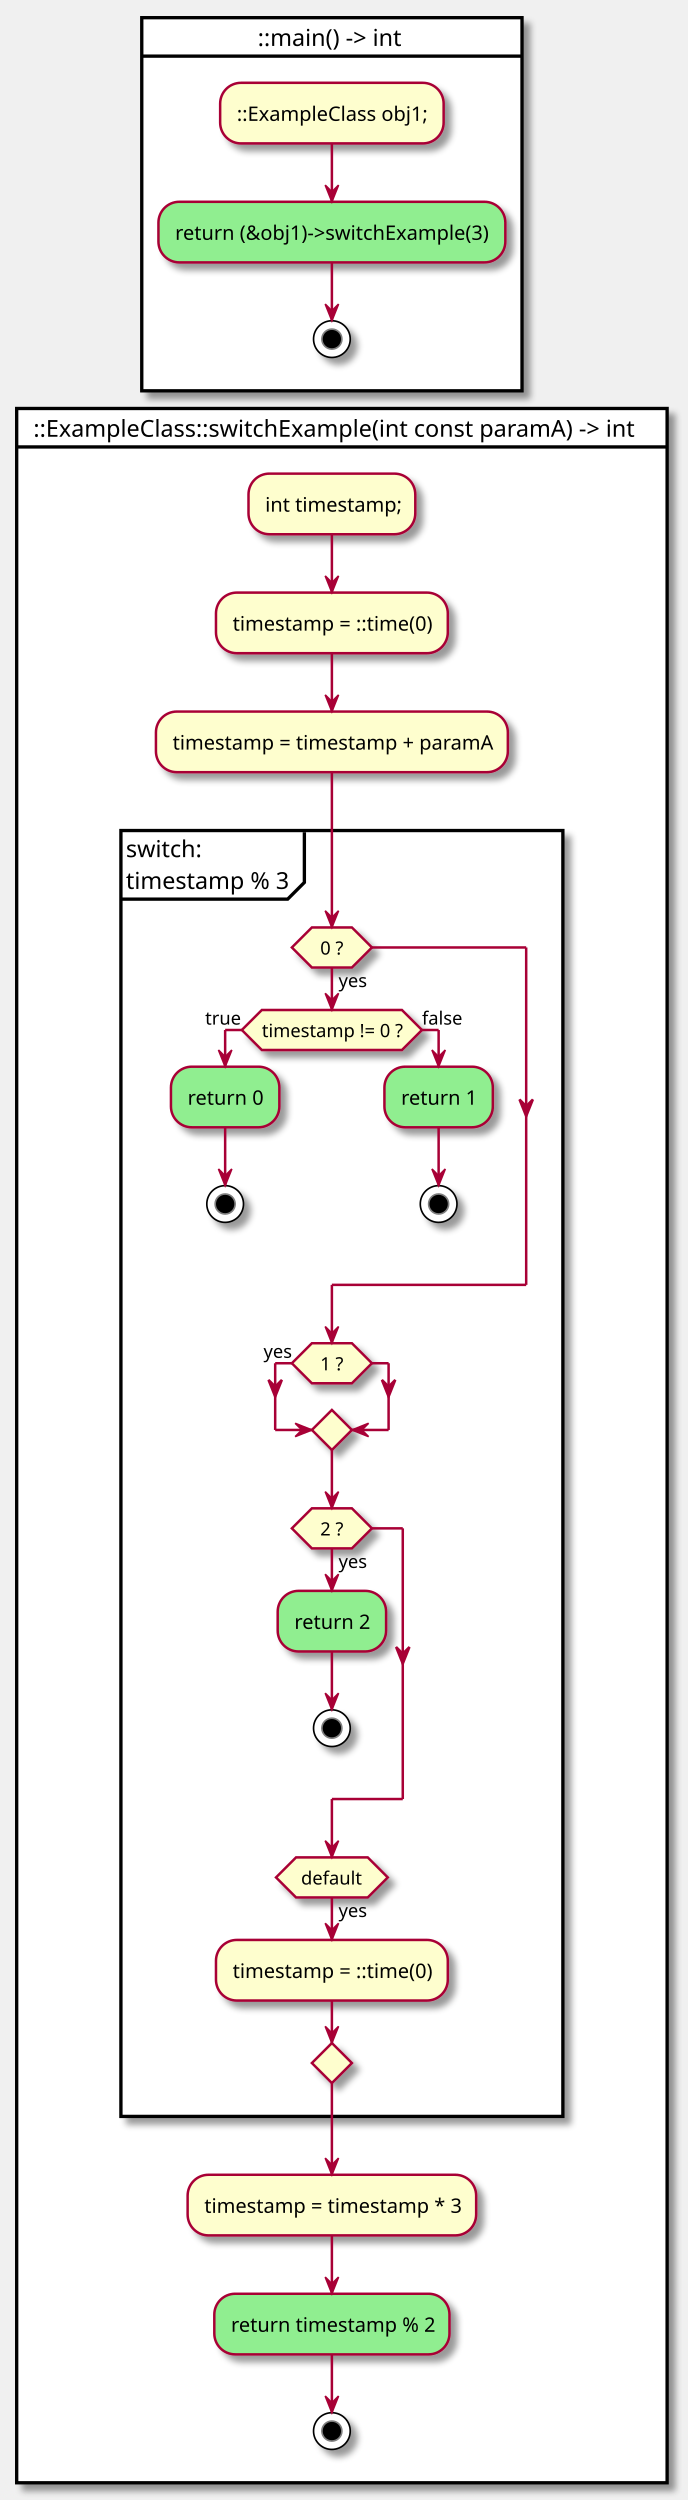
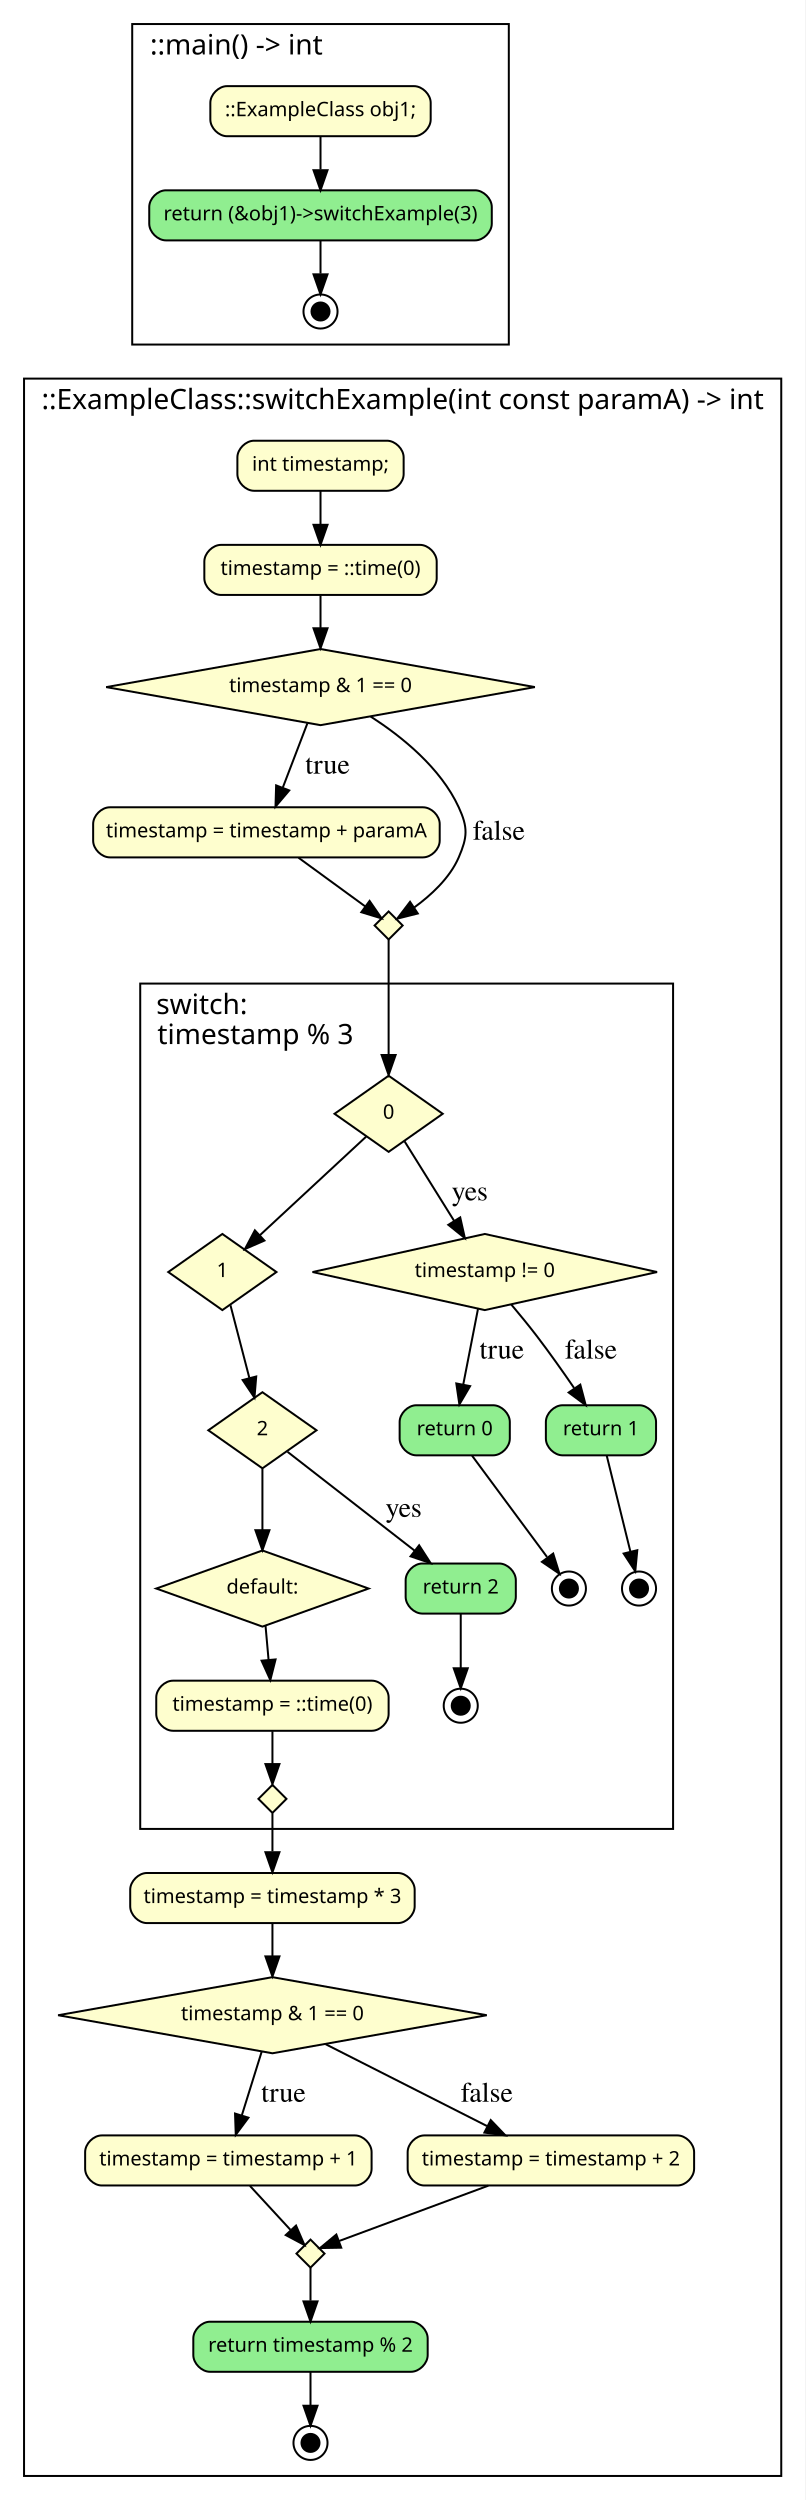
- <svg xmlns="http://www.w3.org/2000/svg" contentScriptType="application/ecmascript" contentStyleType="text/css" height="1499px" preserveAspectRatio="none" style="width:412px;height:1499px;" version="1.1" viewBox="0 0 412 1499" width="412px" zoomAndPan="magnify">
-   <defs>
-     <filter height="300%" id="f9vciti1nt703" width="300%" x="-1" y="-1">
-       <feGaussianBlur result="blurOut" stdDeviation="2.0" />
-       <feColorMatrix in="blurOut" result="blurOut2" type="matrix" values="0 0 0 0 0 0 0 0 0 0 0 0 0 0 0 0 0 0 .4 0" />
-       <feOffset dx="4.0" dy="4.0" in="blurOut2" result="blurOut3" />
-       <feBlend in="SourceGraphic" in2="blurOut3" mode="normal" />
-     </filter>
-   </defs>
-   <g>
-     <rect fill="#FFFFFF" filter="url(#f9vciti1nt703)" height="223.728" style="stroke: #000000; stroke-width: 2.0;" width="228" x="85" y="10.6" />
-     <line style="stroke: #000000; stroke-width: 2.0;" x1="85" x2="313" y1="33.657" y2="33.657" />
-     <text fill="#000000" font-family="sans-serif" font-size="14" lengthAdjust="spacingAndGlyphs" textLength="89" x="154.5" y="27.558">::main() -&gt; int</text>
-     <rect fill="#FEFECE" filter="url(#f9vciti1nt703)" height="36.335" rx="12.5" ry="12.5" style="stroke: #A80036; stroke-width: 1.5;" width="134" x="132" y="49.657" />
-     <text fill="#000000" font-family="sans-serif" font-size="12" lengthAdjust="spacingAndGlyphs" textLength="114" x="142" y="72.478">::ExampleClass obj1;</text>
-     <rect fill="#90EE90" filter="url(#f9vciti1nt703)" height="36.335" rx="12.5" ry="12.5" style="stroke: #A80036; stroke-width: 1.5;" width="208" x="95" y="120.992" />
-     <text fill="#000000" font-family="sans-serif" font-size="12" lengthAdjust="spacingAndGlyphs" textLength="188" x="105" y="143.813">return (&amp;obj1)-&gt;switchExample(3)</text>
-     <ellipse cx="199" cy="203.327" fill="#FFFFFF" filter="url(#f9vciti1nt703)" rx="11" ry="11" style="stroke: #000000; stroke-width: 1.0;" />
-     <ellipse cx="199" cy="203.327" fill="#000000" rx="6" ry="6" style="stroke: #7F7F7F; stroke-width: 1.0;" />
-     <rect fill="#FFFFFF" filter="url(#f9vciti1nt703)" height="1243.743" style="stroke: #000000; stroke-width: 2.0;" width="390" x="10" y="244.927" />
-     <line style="stroke: #000000; stroke-width: 2.0;" x1="10" x2="400" y1="267.985" y2="267.985" />
-     <text fill="#000000" font-family="sans-serif" font-size="14" lengthAdjust="spacingAndGlyphs" textLength="370" x="20" y="261.885">::ExampleClass::switchExample(int const paramA) -&gt; int</text>
-     <rect fill="#FEFECE" filter="url(#f9vciti1nt703)" height="36.335" rx="12.5" ry="12.5" style="stroke: #A80036; stroke-width: 1.5;" width="100" x="149" y="283.985" />
-     <text fill="#000000" font-family="sans-serif" font-size="12" lengthAdjust="spacingAndGlyphs" textLength="80" x="159" y="306.805">int timestamp;</text>
-     <rect fill="#FEFECE" filter="url(#f9vciti1nt703)" height="36.335" rx="12.5" ry="12.5" style="stroke: #A80036; stroke-width: 1.5;" width="139" x="129.5" y="355.32" />
-     <text fill="#000000" font-family="sans-serif" font-size="12" lengthAdjust="spacingAndGlyphs" textLength="119" x="139.5" y="378.141">timestamp = ::time(0)</text>
-     <rect fill="#FEFECE" filter="url(#f9vciti1nt703)" height="36.335" rx="12.5" ry="12.5" style="stroke: #A80036; stroke-width: 1.5;" width="211" x="93.5" y="426.655" />
-     <text fill="#000000" font-family="sans-serif" font-size="12" lengthAdjust="spacingAndGlyphs" textLength="191" x="103.5" y="449.476">timestamp = timestamp + paramA</text>
-     <rect fill="#FFFFFF" filter="url(#f9vciti1nt703)" height="771.01" style="stroke: #000000; stroke-width: 2.0;" width="265" x="72.5" y="497.99" />
-     <path d="M182.5,498.99 L182.5,529.105 L172.5,539.105 L72.5,539.105 " fill="none" style="stroke: #000000; stroke-width: 2.0;" />
-     <text fill="#000000" font-family="sans-serif" font-size="14" lengthAdjust="spacingAndGlyphs" textLength="47" x="75.5" y="513.947">switch:</text>
-     <text fill="#000000" font-family="sans-serif" font-size="14" lengthAdjust="spacingAndGlyphs" textLength="100" x="75.5" y="533.005">timestamp % 3</text>
-     <polygon fill="#FEFECE" filter="url(#f9vciti1nt703)" points="157,605.586,241,605.586,253,617.586,241,629.586,157,629.586,145,617.586,157,605.586" style="stroke: #A80036; stroke-width: 1.5;" />
-     <text fill="#000000" font-family="sans-serif" font-size="11" lengthAdjust="spacingAndGlyphs" textLength="84" x="157" y="621.849">timestamp != 0 ?</text>
-     <text fill="#000000" font-family="sans-serif" font-size="11" lengthAdjust="spacingAndGlyphs" textLength="22" x="123" y="614.367">true</text>
-     <text fill="#000000" font-family="sans-serif" font-size="11" lengthAdjust="spacingAndGlyphs" textLength="24" x="253" y="614.367">false</text>
-     <rect fill="#90EE90" filter="url(#f9vciti1nt703)" height="36.335" rx="12.5" ry="12.5" style="stroke: #A80036; stroke-width: 1.5;" width="65" x="102.5" y="639.586" />
-     <text fill="#000000" font-family="sans-serif" font-size="12" lengthAdjust="spacingAndGlyphs" textLength="45" x="112.5" y="662.407">return 0</text>
-     <ellipse cx="135" cy="721.921" fill="#FFFFFF" filter="url(#f9vciti1nt703)" rx="11" ry="11" style="stroke: #000000; stroke-width: 1.0;" />
-     <ellipse cx="135" cy="721.921" fill="#000000" rx="6" ry="6" style="stroke: #7F7F7F; stroke-width: 1.0;" />
-     <rect fill="#90EE90" filter="url(#f9vciti1nt703)" height="36.335" rx="12.5" ry="12.5" style="stroke: #A80036; stroke-width: 1.5;" width="65" x="230.5" y="639.586" />
-     <text fill="#000000" font-family="sans-serif" font-size="12" lengthAdjust="spacingAndGlyphs" textLength="45" x="240.5" y="662.407">return 1</text>
-     <ellipse cx="263" cy="721.921" fill="#FFFFFF" filter="url(#f9vciti1nt703)" rx="11" ry="11" style="stroke: #000000; stroke-width: 1.0;" />
-     <ellipse cx="263" cy="721.921" fill="#000000" rx="6" ry="6" style="stroke: #7F7F7F; stroke-width: 1.0;" />
-     <polygon fill="#FEFECE" filter="url(#f9vciti1nt703)" points="187,556.105,211,556.105,223,568.105,211,580.105,187,580.105,175,568.105,187,556.105" style="stroke: #A80036; stroke-width: 1.5;" />
-     <text fill="#000000" font-family="sans-serif" font-size="11" lengthAdjust="spacingAndGlyphs" textLength="17" x="203" y="591.849">yes</text>
-     <text fill="#000000" font-family="sans-serif" font-size="11" lengthAdjust="spacingAndGlyphs" textLength="14" x="192" y="572.367">0 ?</text>
-     <polygon fill="#FEFECE" filter="url(#f9vciti1nt703)" points="187,805.403,211,805.403,223,817.403,211,829.403,187,829.403,175,817.403,187,805.403" style="stroke: #A80036; stroke-width: 1.5;" />
-     <text fill="#000000" font-family="sans-serif" font-size="11" lengthAdjust="spacingAndGlyphs" textLength="14" x="192" y="821.666">1 ?</text>
-     <text fill="#000000" font-family="sans-serif" font-size="11" lengthAdjust="spacingAndGlyphs" textLength="17" x="158" y="814.184">yes</text>
-     <polygon fill="#FEFECE" filter="url(#f9vciti1nt703)" points="199,845.403,211,857.403,199,869.403,187,857.403,199,845.403" style="stroke: #A80036; stroke-width: 1.5;" />
-     <rect fill="#90EE90" filter="url(#f9vciti1nt703)" height="36.335" rx="12.5" ry="12.5" style="stroke: #A80036; stroke-width: 1.5;" width="65" x="166.5" y="953.885" />
-     <text fill="#000000" font-family="sans-serif" font-size="12" lengthAdjust="spacingAndGlyphs" textLength="45" x="176.5" y="976.706">return 2</text>
-     <ellipse cx="199" cy="1036.22" fill="#FFFFFF" filter="url(#f9vciti1nt703)" rx="11" ry="11" style="stroke: #000000; stroke-width: 1.0;" />
-     <ellipse cx="199" cy="1036.22" fill="#000000" rx="6" ry="6" style="stroke: #7F7F7F; stroke-width: 1.0;" />
-     <polygon fill="#FEFECE" filter="url(#f9vciti1nt703)" points="187,904.403,211,904.403,223,916.403,211,928.403,187,928.403,175,916.403,187,904.403" style="stroke: #A80036; stroke-width: 1.5;" />
-     <text fill="#000000" font-family="sans-serif" font-size="11" lengthAdjust="spacingAndGlyphs" textLength="17" x="203" y="940.148">yes</text>
-     <text fill="#000000" font-family="sans-serif" font-size="11" lengthAdjust="spacingAndGlyphs" textLength="14" x="192" y="920.666">2 ?</text>
-     <rect fill="#FEFECE" filter="url(#f9vciti1nt703)" height="36.335" rx="12.5" ry="12.5" style="stroke: #A80036; stroke-width: 1.5;" width="139" x="129.5" y="1163.183" />
-     <text fill="#000000" font-family="sans-serif" font-size="12" lengthAdjust="spacingAndGlyphs" textLength="119" x="139.5" y="1186.004">timestamp = ::time(0)</text>
-     <polygon fill="#FEFECE" filter="url(#f9vciti1nt703)" points="177.5,1113.701,220.5,1113.701,232.5,1125.701,220.5,1137.701,177.5,1137.701,165.5,1125.701,177.5,1113.701" style="stroke: #A80036; stroke-width: 1.5;" />
-     <text fill="#000000" font-family="sans-serif" font-size="11" lengthAdjust="spacingAndGlyphs" textLength="17" x="203" y="1149.446">yes</text>
-     <text fill="#000000" font-family="sans-serif" font-size="11" lengthAdjust="spacingAndGlyphs" textLength="37" x="180.5" y="1129.964">default</text>
-     <polygon fill="#FEFECE" filter="url(#f9vciti1nt703)" points="199,1225,211,1237,199,1249,187,1237,199,1225" style="stroke: #A80036; stroke-width: 1.5;" />
-     <rect fill="#FEFECE" filter="url(#f9vciti1nt703)" height="36.335" rx="12.5" ry="12.5" style="stroke: #A80036; stroke-width: 1.5;" width="173" x="112.5" y="1304" />
-     <text fill="#000000" font-family="sans-serif" font-size="12" lengthAdjust="spacingAndGlyphs" textLength="153" x="122.5" y="1326.821">timestamp = timestamp * 3</text>
-     <rect fill="#90EE90" filter="url(#f9vciti1nt703)" height="36.335" rx="12.5" ry="12.5" style="stroke: #A80036; stroke-width: 1.5;" width="141" x="128.5" y="1375.335" />
-     <text fill="#000000" font-family="sans-serif" font-size="12" lengthAdjust="spacingAndGlyphs" textLength="121" x="138.5" y="1398.156">return timestamp % 2</text>
-     <ellipse cx="199" cy="1457.67" fill="#FFFFFF" filter="url(#f9vciti1nt703)" rx="11" ry="11" style="stroke: #000000; stroke-width: 1.0;" />
-     <ellipse cx="199" cy="1457.67" fill="#000000" rx="6" ry="6" style="stroke: #7F7F7F; stroke-width: 1.0;" />
-     <line style="stroke: #A80036; stroke-width: 1.5;" x1="199" x2="199" y1="85.992" y2="120.992" />
-     <polygon fill="#A80036" points="195,110.992,199,120.992,203,110.992,199,114.992" style="stroke: #A80036; stroke-width: 1.0;" />
-     <line style="stroke: #A80036; stroke-width: 1.5;" x1="199" x2="199" y1="157.327" y2="192.327" />
-     <polygon fill="#A80036" points="195,182.327,199,192.327,203,182.327,199,186.327" style="stroke: #A80036; stroke-width: 1.0;" />
-     <line style="stroke: #A80036; stroke-width: 1.5;" x1="199" x2="199" y1="320.32" y2="355.32" />
-     <polygon fill="#A80036" points="195,345.32,199,355.32,203,345.32,199,349.32" style="stroke: #A80036; stroke-width: 1.0;" />
-     <line style="stroke: #A80036; stroke-width: 1.5;" x1="199" x2="199" y1="391.655" y2="426.655" />
-     <polygon fill="#A80036" points="195,416.655,199,426.655,203,416.655,199,420.655" style="stroke: #A80036; stroke-width: 1.0;" />
-     <line style="stroke: #A80036; stroke-width: 1.5;" x1="135" x2="135" y1="675.921" y2="710.921" />
-     <polygon fill="#A80036" points="131,700.921,135,710.921,139,700.921,135,704.921" style="stroke: #A80036; stroke-width: 1.0;" />
-     <line style="stroke: #A80036; stroke-width: 1.5;" x1="263" x2="263" y1="675.921" y2="710.921" />
-     <polygon fill="#A80036" points="259,700.921,263,710.921,267,700.921,263,704.921" style="stroke: #A80036; stroke-width: 1.0;" />
-     <line style="stroke: #A80036; stroke-width: 1.5;" x1="145" x2="135" y1="617.586" y2="617.586" />
-     <line style="stroke: #A80036; stroke-width: 1.5;" x1="135" x2="135" y1="617.586" y2="639.586" />
-     <polygon fill="#A80036" points="131,629.586,135,639.586,139,629.586,135,633.586" style="stroke: #A80036; stroke-width: 1.0;" />
-     <line style="stroke: #A80036; stroke-width: 1.5;" x1="253" x2="263" y1="617.586" y2="617.586" />
-     <line style="stroke: #A80036; stroke-width: 1.5;" x1="263" x2="263" y1="617.586" y2="639.586" />
-     <polygon fill="#A80036" points="259,629.586,263,639.586,267,629.586,263,633.586" style="stroke: #A80036; stroke-width: 1.0;" />
-     <line style="stroke: #A80036; stroke-width: 1.5;" x1="199" x2="199" y1="580.105" y2="605.586" />
-     <polygon fill="#A80036" points="195,595.586,199,605.586,203,595.586,199,599.586" style="stroke: #A80036; stroke-width: 1.0;" />
-     <line style="stroke: #A80036; stroke-width: 1.5;" x1="223" x2="315.5" y1="568.105" y2="568.105" />
-     <polygon fill="#A80036" points="311.5,659.254,315.5,669.254,319.5,659.254,315.5,663.254" style="stroke: #A80036; stroke-width: 1.5;" />
-     <line style="stroke: #A80036; stroke-width: 1.5;" x1="315.5" x2="315.5" y1="568.105" y2="770.403" />
-     <line style="stroke: #A80036; stroke-width: 1.5;" x1="315.5" x2="199" y1="770.403" y2="770.403" />
-     <line style="stroke: #A80036; stroke-width: 1.5;" x1="199" x2="199" y1="770.403" y2="805.403" />
-     <polygon fill="#A80036" points="195,795.403,199,805.403,203,795.403,199,799.403" style="stroke: #A80036; stroke-width: 1.0;" />
-     <line style="stroke: #A80036; stroke-width: 1.5;" x1="175" x2="165" y1="817.403" y2="817.403" />
-     <polygon fill="#A80036" points="161,827.403,165,837.403,169,827.403,165,831.403" style="stroke: #A80036; stroke-width: 1.5;" />
-     <line style="stroke: #A80036; stroke-width: 1.5;" x1="165" x2="165" y1="817.403" y2="857.403" />
-     <line style="stroke: #A80036; stroke-width: 1.5;" x1="165" x2="187" y1="857.403" y2="857.403" />
-     <polygon fill="#A80036" points="177,853.403,187,857.403,177,861.403,181,857.403" style="stroke: #A80036; stroke-width: 1.0;" />
-     <line style="stroke: #A80036; stroke-width: 1.5;" x1="223" x2="233" y1="817.403" y2="817.403" />
-     <polygon fill="#A80036" points="229,827.403,233,837.403,237,827.403,233,831.403" style="stroke: #A80036; stroke-width: 1.5;" />
-     <line style="stroke: #A80036; stroke-width: 1.5;" x1="233" x2="233" y1="817.403" y2="857.403" />
-     <line style="stroke: #A80036; stroke-width: 1.5;" x1="233" x2="211" y1="857.403" y2="857.403" />
-     <polygon fill="#A80036" points="221,853.403,211,857.403,221,861.403,217,857.403" style="stroke: #A80036; stroke-width: 1.0;" />
-     <line style="stroke: #A80036; stroke-width: 1.5;" x1="199" x2="199" y1="990.22" y2="1025.22" />
-     <polygon fill="#A80036" points="195,1015.22,199,1025.22,203,1015.22,199,1019.22" style="stroke: #A80036; stroke-width: 1.0;" />
-     <line style="stroke: #A80036; stroke-width: 1.5;" x1="199" x2="199" y1="928.403" y2="953.885" />
-     <polygon fill="#A80036" points="195,943.885,199,953.885,203,943.885,199,947.885" style="stroke: #A80036; stroke-width: 1.0;" />
-     <line style="stroke: #A80036; stroke-width: 1.5;" x1="223" x2="241.5" y1="916.403" y2="916.403" />
-     <polygon fill="#A80036" points="237.5,987.552,241.5,997.552,245.5,987.552,241.5,991.552" style="stroke: #A80036; stroke-width: 1.5;" />
-     <line style="stroke: #A80036; stroke-width: 1.5;" x1="241.5" x2="241.5" y1="916.403" y2="1078.701" />
-     <line style="stroke: #A80036; stroke-width: 1.5;" x1="241.5" x2="199" y1="1078.701" y2="1078.701" />
-     <line style="stroke: #A80036; stroke-width: 1.5;" x1="199" x2="199" y1="1078.701" y2="1113.701" />
-     <polygon fill="#A80036" points="195,1103.701,199,1113.701,203,1103.701,199,1107.701" style="stroke: #A80036; stroke-width: 1.0;" />
-     <line style="stroke: #A80036; stroke-width: 1.5;" x1="199" x2="199" y1="869.403" y2="904.403" />
-     <polygon fill="#A80036" points="195,894.403,199,904.403,203,894.403,199,898.403" style="stroke: #A80036; stroke-width: 1.0;" />
-     <line style="stroke: #A80036; stroke-width: 1.5;" x1="199" x2="199" y1="1137.701" y2="1163.183" />
-     <polygon fill="#A80036" points="195,1153.183,199,1163.183,203,1153.183,199,1157.183" style="stroke: #A80036; stroke-width: 1.0;" />
-     <line style="stroke: #A80036; stroke-width: 1.5;" x1="199" x2="199" y1="1199.518" y2="1225" />
-     <polygon fill="#A80036" points="195,1215,199,1225,203,1215,199,1219" style="stroke: #A80036; stroke-width: 1.0;" />
-     <line style="stroke: #A80036; stroke-width: 1.5;" x1="199" x2="199" y1="462.99" y2="556.105" />
-     <polygon fill="#A80036" points="195,546.105,199,556.105,203,546.105,199,550.105" style="stroke: #A80036; stroke-width: 1.0;" />
-     <line style="stroke: #A80036; stroke-width: 1.5;" x1="199" x2="199" y1="1249" y2="1304" />
-     <polygon fill="#A80036" points="195,1294,199,1304,203,1294,199,1298" style="stroke: #A80036; stroke-width: 1.0;" />
-     <line style="stroke: #A80036; stroke-width: 1.5;" x1="199" x2="199" y1="1340.335" y2="1375.335" />
-     <polygon fill="#A80036" points="195,1365.335,199,1375.335,203,1365.335,199,1369.335" style="stroke: #A80036; stroke-width: 1.0;" />
-     <line style="stroke: #A80036; stroke-width: 1.5;" x1="199" x2="199" y1="1411.67" y2="1446.67" />
-     <polygon fill="#A80036" points="195,1436.67,199,1446.67,203,1436.67,199,1440.67" style="stroke: #A80036; stroke-width: 1.0;" />
+ <svg xmlns="http://www.w3.org/2000/svg" width="402pt" height="1248pt" viewBox="0.00 0.00 402.00 1248.00">
+   <g id="graph0" class="graph" transform="scale(1 1) rotate(0) translate(4 1244)">
+     <polygon fill="white" stroke="transparent" points="-4,4 -4,-1244 398,-1244 398,4 -4,4" />
+     <g id="clust1" class="cluster">
+       <polygon fill="none" stroke="black" points="62,-1072 62,-1232 250,-1232 250,-1072 62,-1072" />
+       <text text-anchor="middle" x="114" y="-1216.8" font-family="SansSerif,sans-serif" font-size="14.00">::main() -&gt; int</text>
+     </g>
+     <g id="clust2" class="cluster">
+       <polygon fill="none" stroke="black" points="8,-8 8,-1055 386,-1055 386,-8 8,-8" />
+       <text text-anchor="middle" x="197" y="-1039.8" font-family="SansSerif,sans-serif" font-size="14.00">::ExampleClass::switchExample(int const paramA) -&gt; int</text>
+     </g>
+     <g id="clust3" class="cluster">
+       <polygon fill="none" stroke="black" points="66,-331 66,-753 332,-753 332,-331 66,-331" />
+       <text text-anchor="start" x="74" y="-737.8" font-family="SansSerif,sans-serif" font-size="14.00">switch:</text>
+       <text text-anchor="middle" x="123.5" y="-722.8" font-family="SansSerif,sans-serif" font-size="14.00">timestamp % 3</text>
+     </g>
+     <g id="node1" class="node">
+       <path fill="#fefece" stroke="black" d="M202.67,-1201C202.67,-1201 109.33,-1201 109.33,-1201 105.17,-1201 101,-1196.83 101,-1192.67 101,-1192.67 101,-1184.33 101,-1184.33 101,-1180.17 105.17,-1176 109.33,-1176 109.33,-1176 202.67,-1176 202.67,-1176 206.83,-1176 211,-1180.17 211,-1184.33 211,-1184.33 211,-1192.67 211,-1192.67 211,-1196.83 206.83,-1201 202.67,-1201" />
+       <text text-anchor="middle" x="156" y="-1186" font-family="SansSerif,sans-serif" font-size="10.00">::ExampleClass obj1;</text>
+     </g>
+     <g id="node2" class="node">
+       <path fill="lightgreen" stroke="black" d="M233.17,-1149C233.17,-1149 78.83,-1149 78.83,-1149 74.67,-1149 70.5,-1144.83 70.5,-1140.67 70.5,-1140.67 70.5,-1132.33 70.5,-1132.33 70.5,-1128.17 74.67,-1124 78.83,-1124 78.83,-1124 233.17,-1124 233.17,-1124 237.33,-1124 241.5,-1128.17 241.5,-1132.33 241.5,-1132.33 241.5,-1140.67 241.5,-1140.67 241.5,-1144.83 237.33,-1149 233.17,-1149" />
+       <text text-anchor="middle" x="156" y="-1134" font-family="SansSerif,sans-serif" font-size="10.00">return (&amp;obj1)-&gt;switchExample(3)</text>
+     </g>
+     <g id="edge2" class="edge">
+       <path fill="none" stroke="black" d="M156,-1175.9C156,-1170.98 156,-1165.07 156,-1159.39" />
+       <polygon fill="black" stroke="black" points="159.5,-1159.03 156,-1149.03 152.5,-1159.03 159.5,-1159.03" />
+     </g>
+     <g id="node3" class="node">
+       <ellipse fill="black" stroke="black" cx="156" cy="-1088.5" rx="4.5" ry="4.5" />
+       <ellipse fill="none" stroke="black" cx="156" cy="-1088.5" rx="8.5" ry="8.5" />
+     </g>
+     <g id="edge1" class="edge">
+       <path fill="none" stroke="black" d="M156,-1123.89C156,-1118.9 156,-1112.95 156,-1107.41" />
+       <polygon fill="black" stroke="black" points="159.5,-1107.06 156,-1097.06 152.5,-1107.06 159.5,-1107.06" />
+     </g>
+     <g id="node4" class="node">
+       <path fill="#fefece" stroke="black" d="M189.17,-1024C189.17,-1024 122.83,-1024 122.83,-1024 118.67,-1024 114.5,-1019.83 114.5,-1015.67 114.5,-1015.67 114.5,-1007.33 114.5,-1007.33 114.5,-1003.17 118.67,-999 122.83,-999 122.83,-999 189.17,-999 189.17,-999 193.33,-999 197.5,-1003.17 197.5,-1007.33 197.5,-1007.33 197.5,-1015.67 197.5,-1015.67 197.5,-1019.83 193.33,-1024 189.17,-1024" />
+       <text text-anchor="middle" x="156" y="-1009" font-family="SansSerif,sans-serif" font-size="10.00">int timestamp;</text>
+     </g>
+     <g id="node5" class="node">
+       <path fill="#fefece" stroke="black" d="M205.67,-972C205.67,-972 106.33,-972 106.33,-972 102.17,-972 98,-967.83 98,-963.67 98,-963.67 98,-955.33 98,-955.33 98,-951.17 102.17,-947 106.33,-947 106.33,-947 205.67,-947 205.67,-947 209.83,-947 214,-951.17 214,-955.33 214,-955.33 214,-963.67 214,-963.67 214,-967.83 209.83,-972 205.67,-972" />
+       <text text-anchor="middle" x="156" y="-957" font-family="SansSerif,sans-serif" font-size="10.00">timestamp = ::time(0)</text>
+     </g>
+     <g id="edge3" class="edge">
+       <path fill="none" stroke="black" d="M156,-998.9C156,-993.98 156,-988.07 156,-982.39" />
+       <polygon fill="black" stroke="black" points="159.5,-982.03 156,-972.03 152.5,-982.03 159.5,-982.03" />
+     </g>
+     <g id="node6" class="node">
+       <polygon fill="#fefece" stroke="black" points="156,-920 49,-901 156,-882 263,-901 156,-920" />
+       <text text-anchor="middle" x="156" y="-898.5" font-family="SansSerif,sans-serif" font-size="10.00">timestamp &amp; 1 == 0</text>
+     </g>
+     <g id="edge7" class="edge">
+       <path fill="none" stroke="black" d="M156,-946.79C156,-942.03 156,-936.29 156,-930.53" />
+       <polygon fill="black" stroke="black" points="159.5,-930.37 156,-920.37 152.5,-930.37 159.5,-930.37" />
+     </g>
+     <g id="node7" class="node">
+       <path fill="#fefece" stroke="black" d="M207.17,-841C207.17,-841 50.83,-841 50.83,-841 46.67,-841 42.5,-836.83 42.5,-832.67 42.5,-832.67 42.5,-824.33 42.5,-824.33 42.5,-820.17 46.67,-816 50.83,-816 50.83,-816 207.17,-816 207.17,-816 211.33,-816 215.5,-820.17 215.5,-824.33 215.5,-824.33 215.5,-832.67 215.5,-832.67 215.5,-836.83 211.33,-841 207.17,-841" />
+       <text text-anchor="middle" x="129" y="-826" font-family="SansSerif,sans-serif" font-size="10.00">timestamp = timestamp + paramA</text>
+     </g>
+     <g id="edge4" class="edge">
+       <path fill="none" stroke="black" d="M149.46,-882.93C145.77,-873.28 141.11,-861.11 137.17,-850.83" />
+       <polygon fill="black" stroke="black" points="140.38,-849.42 133.53,-841.33 133.84,-851.93 140.38,-849.42" />
+       <text text-anchor="middle" x="159.5" y="-857.8" font-family="Times,serif" font-size="14.00">true</text>
+     </g>
+     <g id="node8" class="node">
+       <polygon fill="#fefece" stroke="black" points="190,-789 183,-782 190,-775 197,-782 190,-789" />
+     </g>
+     <g id="edge6" class="edge">
+       <path fill="none" stroke="black" d="M181.01,-886.32C196.84,-876.13 215.97,-860.61 225,-841 229.65,-830.91 229.4,-826.2 225,-816 220.48,-805.53 210.83,-796.85 202.81,-791.02" />
+       <polygon fill="black" stroke="black" points="204.55,-787.98 194.28,-785.4 200.7,-793.82 204.55,-787.98" />
+       <text text-anchor="middle" x="245" y="-824.8" font-family="Times,serif" font-size="14.00">false</text>
+     </g>
+     <g id="edge5" class="edge">
+       <path fill="none" stroke="black" d="M145.03,-815.81C155.51,-808.16 168.95,-798.35 178.4,-791.46" />
+       <polygon fill="black" stroke="black" points="180.5,-794.27 186.51,-785.54 176.37,-788.61 180.5,-794.27" />
+     </g>
+     <g id="node9" class="node">
+       <polygon fill="#fefece" stroke="black" points="190,-707 163,-688 190,-669 217,-688 190,-707" />
+       <text text-anchor="middle" x="190" y="-685.5" font-family="SansSerif,sans-serif" font-size="10.00">0</text>
+     </g>
+     <g id="edge20" class="edge">
+       <path fill="none" stroke="black" d="M190,-774.96C190,-763.46 190,-737.72 190,-717.39" />
+       <polygon fill="black" stroke="black" points="193.5,-717.36 190,-707.36 186.5,-717.36 193.5,-717.36" />
+     </g>
+     <g id="node10" class="node">
+       <polygon fill="#fefece" stroke="black" points="107,-628 80,-609 107,-590 134,-609 107,-628" />
+       <text text-anchor="middle" x="107" y="-606.5" font-family="SansSerif,sans-serif" font-size="10.00">1</text>
+     </g>
+     <g id="edge8" class="edge">
+       <path fill="none" stroke="black" d="M178.81,-676.62C165.19,-663.99 142.01,-642.48 125.68,-627.33" />
+       <polygon fill="black" stroke="black" points="127.99,-624.7 118.28,-620.47 123.23,-629.83 127.99,-624.7" />
+     </g>
+     <g id="node13" class="node">
+       <polygon fill="#fefece" stroke="black" points="238,-628 152,-609 238,-590 324,-609 238,-628" />
+       <text text-anchor="middle" x="238" y="-606.5" font-family="SansSerif,sans-serif" font-size="10.00">timestamp != 0</text>
+     </g>
+     <g id="edge15" class="edge">
+       <path fill="none" stroke="black" d="M197.93,-674.29C204.63,-663.53 214.44,-647.8 222.67,-634.59" />
+       <polygon fill="black" stroke="black" points="225.74,-636.28 228.06,-625.94 219.8,-632.57 225.74,-636.28" />
+       <text text-anchor="middle" x="230.5" y="-644.8" font-family="Times,serif" font-size="14.00">yes</text>
+     </g>
+     <g id="node11" class="node">
+       <polygon fill="#fefece" stroke="black" points="127,-549 100,-530 127,-511 154,-530 127,-549" />
+       <text text-anchor="middle" x="127" y="-527.5" font-family="SansSerif,sans-serif" font-size="10.00">2</text>
+     </g>
+     <g id="edge9" class="edge">
+       <path fill="none" stroke="black" d="M111.05,-592.42C113.75,-582.02 117.36,-568.11 120.47,-556.16" />
+       <polygon fill="black" stroke="black" points="123.9,-556.85 123.03,-546.3 117.13,-555.1 123.9,-556.85" />
+     </g>
+     <g id="node12" class="node">
+       <polygon fill="#fefece" stroke="black" points="127,-470 74,-451 127,-432 180,-451 127,-470" />
+       <text text-anchor="middle" x="127" y="-448.5" font-family="SansSerif,sans-serif" font-size="10.00">default:</text>
+     </g>
+     <g id="edge10" class="edge">
+       <path fill="none" stroke="black" d="M127,-510.75C127,-501.64 127,-490.42 127,-480.23" />
+       <polygon fill="black" stroke="black" points="130.5,-480.12 127,-470.12 123.5,-480.12 130.5,-480.12" />
+     </g>
+     <g id="node18" class="node">
+       <path fill="lightgreen" stroke="black" d="M245.17,-463.5C245.17,-463.5 206.83,-463.5 206.83,-463.5 202.67,-463.5 198.5,-459.33 198.5,-455.17 198.5,-455.17 198.5,-446.83 198.5,-446.83 198.5,-442.67 202.67,-438.5 206.83,-438.5 206.83,-438.5 245.17,-438.5 245.17,-438.5 249.33,-438.5 253.5,-442.67 253.5,-446.83 253.5,-446.83 253.5,-455.17 253.5,-455.17 253.5,-459.33 249.33,-463.5 245.17,-463.5" />
+       <text text-anchor="middle" x="226" y="-448.5" font-family="SansSerif,sans-serif" font-size="10.00">return 2</text>
+     </g>
+     <g id="edge17" class="edge">
+       <path fill="none" stroke="black" d="M139.54,-519.25C155.47,-506.85 183.28,-485.23 203.05,-469.85" />
+       <polygon fill="black" stroke="black" points="205.23,-472.59 210.98,-463.68 200.94,-467.06 205.23,-472.59" />
+       <text text-anchor="middle" x="197.5" y="-486.8" font-family="Times,serif" font-size="14.00">yes</text>
+     </g>
+     <g id="node20" class="node">
+       <path fill="#fefece" stroke="black" d="M181.67,-405C181.67,-405 82.33,-405 82.33,-405 78.17,-405 74,-400.83 74,-396.67 74,-396.67 74,-388.33 74,-388.33 74,-384.17 78.17,-380 82.33,-380 82.33,-380 181.67,-380 181.67,-380 185.83,-380 190,-384.17 190,-388.33 190,-388.33 190,-396.67 190,-396.67 190,-400.83 185.83,-405 181.67,-405" />
+       <text text-anchor="middle" x="132" y="-390" font-family="SansSerif,sans-serif" font-size="10.00">timestamp = ::time(0)</text>
+     </g>
+     <g id="edge18" class="edge">
+       <path fill="none" stroke="black" d="M128.55,-432.43C129.03,-427.06 129.56,-421.09 130.06,-415.47" />
+       <polygon fill="black" stroke="black" points="133.56,-415.61 130.95,-405.34 126.58,-414.99 133.56,-415.61" />
+     </g>
+     <g id="node14" class="node">
+       <path fill="lightgreen" stroke="black" d="M242.17,-542.5C242.17,-542.5 203.83,-542.5 203.83,-542.5 199.67,-542.5 195.5,-538.33 195.5,-534.17 195.5,-534.17 195.5,-525.83 195.5,-525.83 195.5,-521.67 199.67,-517.5 203.83,-517.5 203.83,-517.5 242.17,-517.5 242.17,-517.5 246.33,-517.5 250.5,-521.67 250.5,-525.83 250.5,-525.83 250.5,-534.17 250.5,-534.17 250.5,-538.33 246.33,-542.5 242.17,-542.5" />
+       <text text-anchor="middle" x="223" y="-527.5" font-family="SansSerif,sans-serif" font-size="10.00">return 0</text>
+     </g>
+     <g id="edge13" class="edge">
+       <path fill="none" stroke="black" d="M234.6,-590.53C232.43,-579.38 229.59,-564.85 227.27,-552.94" />
+       <polygon fill="black" stroke="black" points="230.67,-552.05 225.32,-542.9 223.79,-553.38 230.67,-552.05" />
+       <text text-anchor="middle" x="246.5" y="-565.8" font-family="Times,serif" font-size="14.00">true</text>
+     </g>
+     <g id="node16" class="node">
+       <path fill="lightgreen" stroke="black" d="M315.17,-542.5C315.17,-542.5 276.83,-542.5 276.83,-542.5 272.67,-542.5 268.5,-538.33 268.5,-534.17 268.5,-534.17 268.5,-525.83 268.5,-525.83 268.5,-521.67 272.67,-517.5 276.83,-517.5 276.83,-517.5 315.17,-517.5 315.17,-517.5 319.33,-517.5 323.5,-521.67 323.5,-525.83 323.5,-525.83 323.5,-534.17 323.5,-534.17 323.5,-538.33 319.33,-542.5 315.17,-542.5" />
+       <text text-anchor="middle" x="296" y="-527.5" font-family="SansSerif,sans-serif" font-size="10.00">return 1</text>
+     </g>
+     <g id="edge14" class="edge">
+       <path fill="none" stroke="black" d="M251.24,-592.77C255.42,-587.82 259.99,-582.24 264,-577 270.35,-568.69 277.02,-559.25 282.61,-551.08" />
+       <polygon fill="black" stroke="black" points="285.68,-552.79 288.39,-542.55 279.88,-548.86 285.68,-552.79" />
+       <text text-anchor="middle" x="291" y="-565.8" font-family="Times,serif" font-size="14.00">false</text>
+     </g>
+     <g id="node15" class="node">
+       <ellipse fill="black" stroke="black" cx="280" cy="-451" rx="4.5" ry="4.5" />
+       <ellipse fill="none" stroke="black" cx="280" cy="-451" rx="8.5" ry="8.5" />
+     </g>
+     <g id="edge11" class="edge">
+       <path fill="none" stroke="black" d="M231.66,-517.31C241.67,-503.78 258.18,-481.48 269.07,-466.77" />
+       <polygon fill="black" stroke="black" points="272.15,-468.48 275.29,-458.36 266.53,-464.32 272.15,-468.48" />
+     </g>
+     <g id="node17" class="node">
+       <ellipse fill="black" stroke="black" cx="315" cy="-451" rx="4.5" ry="4.5" />
+       <ellipse fill="none" stroke="black" cx="315" cy="-451" rx="8.5" ry="8.5" />
+     </g>
+     <g id="edge12" class="edge">
+       <path fill="none" stroke="black" d="M298.89,-517.31C302.03,-504.57 307.09,-484.05 310.7,-469.42" />
+       <polygon fill="black" stroke="black" points="314.13,-470.14 313.13,-459.6 307.33,-468.47 314.13,-470.14" />
+     </g>
+     <g id="node19" class="node">
+       <ellipse fill="black" stroke="black" cx="226" cy="-392.5" rx="4.5" ry="4.5" />
+       <ellipse fill="none" stroke="black" cx="226" cy="-392.5" rx="8.5" ry="8.5" />
+     </g>
+     <g id="edge16" class="edge">
+       <path fill="none" stroke="black" d="M226,-438.29C226,-430.48 226,-420.05 226,-411.22" />
+       <polygon fill="black" stroke="black" points="229.5,-411.21 226,-401.21 222.5,-411.21 229.5,-411.21" />
+     </g>
+     <g id="node21" class="node">
+       <polygon fill="#fefece" stroke="black" points="132,-353 125,-346 132,-339 139,-346 132,-353" />
+     </g>
+     <g id="edge19" class="edge">
+       <path fill="none" stroke="black" d="M132,-379.81C132,-374.79 132,-368.85 132,-363.4" />
+       <polygon fill="black" stroke="black" points="135.5,-363.39 132,-353.39 128.5,-363.39 135.5,-363.39" />
+     </g>
+     <g id="node22" class="node">
+       <path fill="#fefece" stroke="black" d="M194.67,-309C194.67,-309 69.33,-309 69.33,-309 65.17,-309 61,-304.83 61,-300.67 61,-300.67 61,-292.33 61,-292.33 61,-288.17 65.17,-284 69.33,-284 69.33,-284 194.67,-284 194.67,-284 198.83,-284 203,-288.17 203,-292.33 203,-292.33 203,-300.67 203,-300.67 203,-304.83 198.83,-309 194.67,-309" />
+       <text text-anchor="middle" x="132" y="-294" font-family="SansSerif,sans-serif" font-size="10.00">timestamp = timestamp * 3</text>
+     </g>
+     <g id="edge21" class="edge">
+       <path fill="none" stroke="black" d="M132,-338.79C132,-333.91 132,-326.78 132,-319.83" />
+       <polygon fill="black" stroke="black" points="135.5,-319.37 132,-309.37 128.5,-319.37 135.5,-319.37" />
+     </g>
+     <g id="node23" class="node">
+       <polygon fill="#fefece" stroke="black" points="132,-257 25,-238 132,-219 239,-238 132,-257" />
+       <text text-anchor="middle" x="132" y="-235.5" font-family="SansSerif,sans-serif" font-size="10.00">timestamp &amp; 1 == 0</text>
+     </g>
+     <g id="edge26" class="edge">
+       <path fill="none" stroke="black" d="M132,-283.79C132,-279.03 132,-273.29 132,-267.53" />
+       <polygon fill="black" stroke="black" points="135.5,-267.37 132,-257.37 128.5,-267.37 135.5,-267.37" />
+     </g>
+     <g id="node24" class="node">
+       <path fill="#fefece" stroke="black" d="M173.17,-178C173.17,-178 46.83,-178 46.83,-178 42.67,-178 38.5,-173.83 38.5,-169.67 38.5,-169.67 38.5,-161.33 38.5,-161.33 38.5,-157.17 42.67,-153 46.83,-153 46.83,-153 173.17,-153 173.17,-153 177.33,-153 181.5,-157.17 181.5,-161.33 181.5,-161.33 181.5,-169.67 181.5,-169.67 181.5,-173.83 177.33,-178 173.17,-178" />
+       <text text-anchor="middle" x="110" y="-163" font-family="SansSerif,sans-serif" font-size="10.00">timestamp = timestamp + 1</text>
+     </g>
+     <g id="edge22" class="edge">
+       <path fill="none" stroke="black" d="M126.67,-219.93C123.69,-210.38 119.94,-198.36 116.76,-188.15" />
+       <polygon fill="black" stroke="black" points="120.01,-186.84 113.69,-178.33 113.33,-188.92 120.01,-186.84" />
+       <text text-anchor="middle" x="137.5" y="-194.8" font-family="Times,serif" font-size="14.00">true</text>
+     </g>
+     <g id="node25" class="node">
+       <path fill="#fefece" stroke="black" d="M334.17,-178C334.17,-178 207.83,-178 207.83,-178 203.67,-178 199.5,-173.83 199.5,-169.67 199.5,-169.67 199.5,-161.33 199.5,-161.33 199.5,-157.17 203.67,-153 207.83,-153 207.83,-153 334.17,-153 334.17,-153 338.33,-153 342.5,-157.17 342.5,-161.33 342.5,-161.33 342.5,-169.67 342.5,-169.67 342.5,-173.83 338.33,-178 334.17,-178" />
+       <text text-anchor="middle" x="271" y="-163" font-family="SansSerif,sans-serif" font-size="10.00">timestamp = timestamp + 2</text>
+     </g>
+     <g id="edge24" class="edge">
+       <path fill="none" stroke="black" d="M158.47,-223.57C181.42,-211.93 214.68,-195.06 239.1,-182.68" />
+       <polygon fill="black" stroke="black" points="240.97,-185.66 248.31,-178.01 237.8,-179.41 240.97,-185.66" />
+       <text text-anchor="middle" x="239" y="-194.8" font-family="Times,serif" font-size="14.00">false</text>
+     </g>
+     <g id="node26" class="node">
+       <polygon fill="#fefece" stroke="black" points="151,-126 144,-119 151,-112 158,-119 151,-126" />
+     </g>
+     <g id="edge23" class="edge">
+       <path fill="none" stroke="black" d="M120.77,-152.81C127.04,-146.01 134.88,-137.5 141,-130.85" />
+       <polygon fill="black" stroke="black" points="143.78,-133 147.99,-123.27 138.64,-128.25 143.78,-133" />
+     </g>
+     <g id="edge25" class="edge">
+       <path fill="none" stroke="black" d="M239.78,-152.92C215.75,-144.01 183.63,-132.1 165.34,-125.32" />
+       <polygon fill="black" stroke="black" points="166.34,-121.95 155.74,-121.76 163.9,-128.52 166.34,-121.95" />
+     </g>
+     <g id="node27" class="node">
+       <path fill="lightgreen" stroke="black" d="M201.17,-85C201.17,-85 100.83,-85 100.83,-85 96.67,-85 92.5,-80.83 92.5,-76.67 92.5,-76.67 92.5,-68.33 92.5,-68.33 92.5,-64.17 96.67,-60 100.83,-60 100.83,-60 201.17,-60 201.17,-60 205.33,-60 209.5,-64.17 209.5,-68.33 209.5,-68.33 209.5,-76.67 209.5,-76.67 209.5,-80.83 205.33,-85 201.17,-85" />
+       <text text-anchor="middle" x="151" y="-70" font-family="SansSerif,sans-serif" font-size="10.00">return timestamp % 2</text>
+     </g>
+     <g id="edge28" class="edge">
+       <path fill="none" stroke="black" d="M151,-111.81C151,-107.51 151,-101.5 151,-95.51" />
+       <polygon fill="black" stroke="black" points="154.5,-95.13 151,-85.13 147.5,-95.13 154.5,-95.13" />
+     </g>
+     <g id="node28" class="node">
+       <ellipse fill="black" stroke="black" cx="151" cy="-24.5" rx="4.5" ry="4.5" />
+       <ellipse fill="none" stroke="black" cx="151" cy="-24.5" rx="8.5" ry="8.5" />
+     </g>
+     <g id="edge27" class="edge">
+       <path fill="none" stroke="black" d="M151,-59.89C151,-54.9 151,-48.95 151,-43.41" />
+       <polygon fill="black" stroke="black" points="154.5,-43.06 151,-33.06 147.5,-43.06 154.5,-43.06" />
+     </g>
  </g>
</svg>
